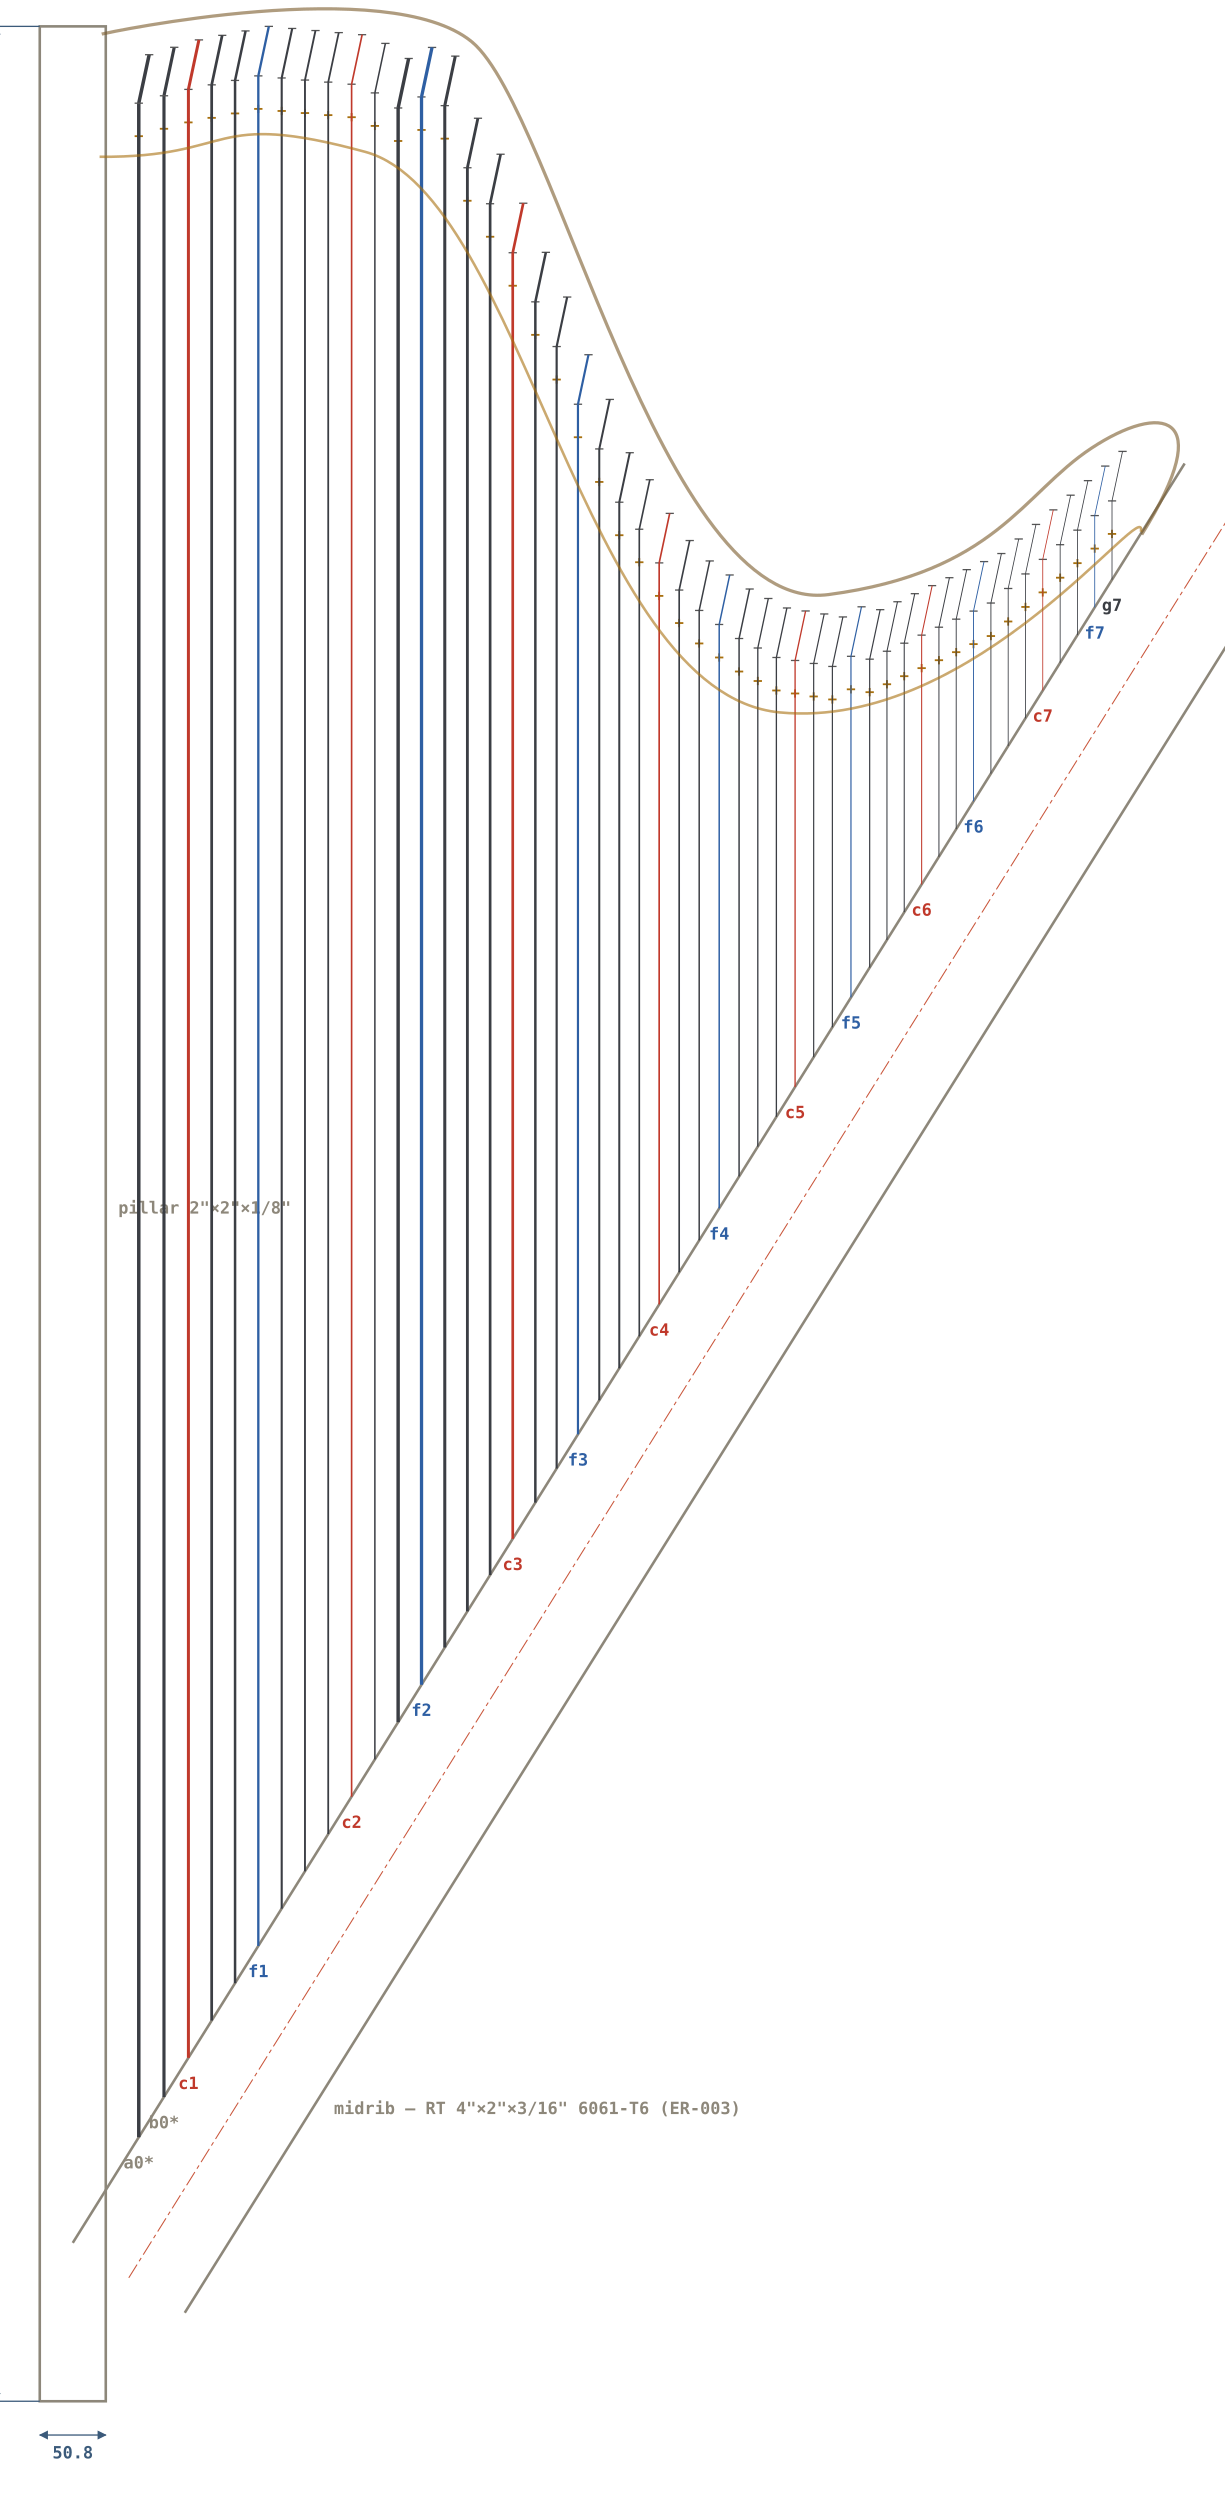
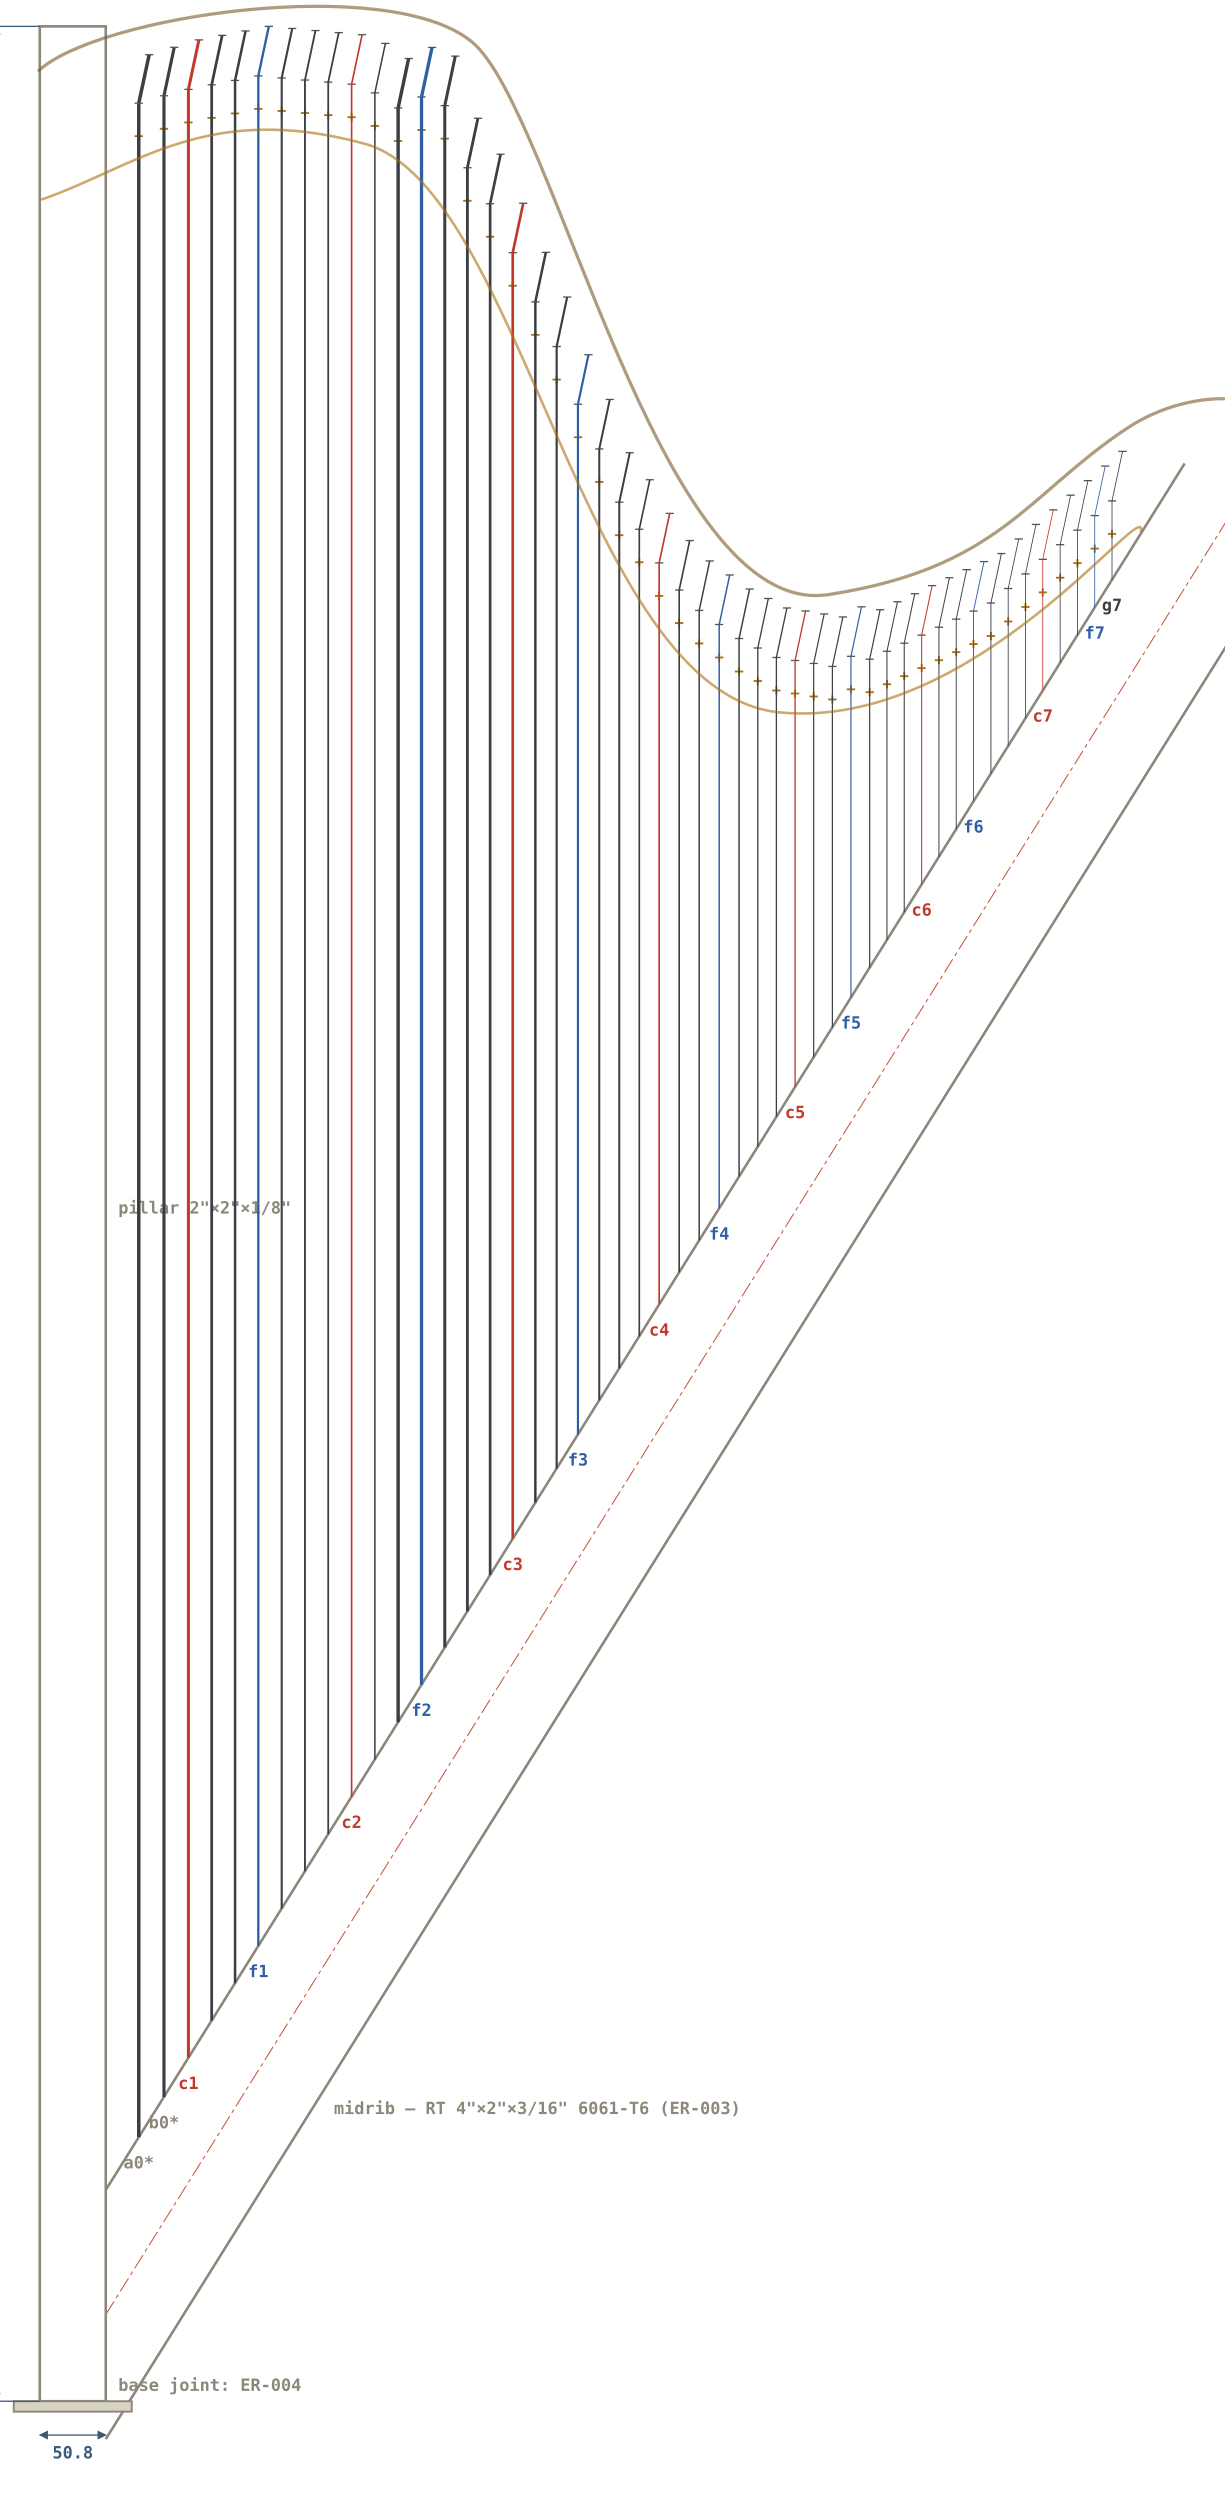
<svg xmlns="http://www.w3.org/2000/svg" width="942mm" height="1924mm" viewBox="109 0 942 1924">
  <style>.nl{font-size:13px;font-weight:700;font-family:ui-monospace,Menlo,Consolas,monospace}</style>
  <defs>
    <marker id="arr" viewBox="0 0 10 10" refX="9" refY="5" markerWidth="7" markerHeight="7" orient="auto-start-reverse">
      <path d="M0 0 L10 5 L0 10 z" fill="#3b5a7a" />
    </marker>
  </defs>
-   <line x1="165.0" y1="1726.1" x2="1020.7" y2="356.7" stroke="#8d877a" stroke-width="2" />
-   <line x1="251.2" y1="1779.9" x2="1106.9" y2="410.6" stroke="#8d877a" stroke-width="2" />
-   <line x1="208.1" y1="1753.0" x2="1063.8" y2="383.6" stroke="#c9553a" stroke-width="0.8" stroke-dasharray="12 3 3 3" />
+   <line x1="190.4" y1="1685.4" x2="1020.7" y2="356.7" stroke="#8d877a" stroke-width="2" />
+   <line x1="190.4" y1="1877.1" x2="1106.9" y2="410.6" stroke="#8d877a" stroke-width="2" />
+   <line x1="190.4" y1="1781.3" x2="1063.8" y2="383.6" stroke="#c9553a" stroke-width="0.8" stroke-dasharray="12 3 3 3" />
  <text x="366" y="1627" class="nl" fill="#8d877a">midrib — RT 4"×2"×3/16" 6061-T6 (ER-003)</text>
  <rect x="139.6" y="20.3" width="50.8" height="1827.7" fill="none" stroke="#8d877a" stroke-width="2" />
  <text x="200" y="934" class="nl" fill="#8d877a">pillar 2"×2"×1/8"</text>
+   <rect x="119.6" y="1848.0" width="90.8" height="8" fill="#d9d3c2" stroke="#8d877a" stroke-width="1.5" />
+   <text x="200" y="1840" class="nl" fill="#8d877a">base joint: ER-004</text>
  <g stroke="#3b5a7a" stroke-width="1" fill="none">
    <line x1="106" y1="20.3" x2="106" y2="1848.0" marker-start="url(#arr)" marker-end="url(#arr)" />
    <line x1="98" y1="20.3" x2="139.6" y2="20.3" />
    <line x1="98" y1="1848.0" x2="139.6" y2="1848.0" />
  </g>
  <text x="94" y="934" class="nl" fill="#3b5a7a" text-anchor="middle" transform="rotate(-90 94 934)">1828 mm</text>
  <g stroke="#3b5a7a" stroke-width="1" fill="none">
    <line x1="139.6" y1="1874.0" x2="190.4" y2="1874.0" marker-start="url(#arr)" marker-end="url(#arr)" />
  </g>
  <text x="165" y="1892" class="nl" fill="#3b5a7a" text-anchor="middle">50.8</text>
  <g stroke="#555" stroke-width="1.0" fill="none">
    <line x1="250.8" y1="68.8" x2="257.2" y2="68.8" />
    <line x1="258.9" y1="30.7" x2="265.3" y2="30.7" />
    <line x1="268.8" y1="65.3" x2="275.1" y2="65.3" />
    <line x1="276.9" y1="27.2" x2="283.2" y2="27.2" />
    <line x1="286.7" y1="61.9" x2="293.0" y2="61.9" />
    <line x1="294.8" y1="23.8" x2="301.1" y2="23.8" />
    <line x1="304.6" y1="58.4" x2="311.0" y2="58.4" />
    <line x1="312.7" y1="20.3" x2="319.1" y2="20.3" />
    <line x1="322.6" y1="60.0" x2="328.9" y2="60.0" />
    <line x1="330.7" y1="21.9" x2="337.0" y2="21.9" />
    <line x1="340.5" y1="61.6" x2="346.9" y2="61.6" />
    <line x1="348.6" y1="23.5" x2="355.0" y2="23.5" />
    <line x1="358.4" y1="63.2" x2="364.8" y2="63.2" />
    <line x1="366.5" y1="25.1" x2="372.9" y2="25.1" />
    <line x1="376.4" y1="64.8" x2="382.7" y2="64.8" />
    <line x1="384.5" y1="26.7" x2="390.8" y2="26.7" />
    <line x1="394.3" y1="71.5" x2="400.7" y2="71.5" />
    <line x1="402.4" y1="33.4" x2="408.8" y2="33.4" />
    <line x1="412.3" y1="83.1" x2="418.6" y2="83.1" />
    <line x1="420.4" y1="45.0" x2="426.7" y2="45.0" />
    <line x1="430.2" y1="74.6" x2="436.5" y2="74.6" />
    <line x1="438.3" y1="36.5" x2="444.7" y2="36.5" />
    <line x1="448.1" y1="81.3" x2="454.5" y2="81.3" />
    <line x1="456.2" y1="43.2" x2="462.6" y2="43.2" />
    <line x1="465.6" y1="129.1" x2="471.9" y2="129.1" />
    <line x1="473.7" y1="91.0" x2="480.0" y2="91.0" />
    <line x1="483.0" y1="156.8" x2="489.3" y2="156.8" />
    <line x1="491.1" y1="118.7" x2="497.4" y2="118.7" />
    <line x1="500.4" y1="194.5" x2="506.8" y2="194.5" />
    <line x1="508.5" y1="156.4" x2="514.9" y2="156.4" />
    <line x1="517.8" y1="232.3" x2="524.2" y2="232.3" />
    <line x1="525.9" y1="194.2" x2="532.3" y2="194.2" />
    <line x1="534.2" y1="266.7" x2="540.6" y2="266.7" />
    <line x1="542.3" y1="228.6" x2="548.7" y2="228.6" />
    <line x1="550.6" y1="311.1" x2="557.0" y2="311.1" />
    <line x1="558.7" y1="273.0" x2="565.1" y2="273.0" />
    <line x1="567.0" y1="345.5" x2="573.4" y2="345.5" />
    <line x1="575.1" y1="307.4" x2="581.5" y2="307.4" />
    <line x1="582.4" y1="386.5" x2="588.8" y2="386.5" />
    <line x1="590.5" y1="348.4" x2="596.8" y2="348.4" />
    <line x1="597.8" y1="407.3" x2="604.1" y2="407.3" />
    <line x1="605.9" y1="369.2" x2="612.2" y2="369.2" />
    <line x1="613.2" y1="433.2" x2="619.5" y2="433.2" />
    <line x1="621.3" y1="395.1" x2="627.6" y2="395.1" />
    <line x1="628.5" y1="454.1" x2="634.9" y2="454.1" />
    <line x1="636.6" y1="416.0" x2="643.0" y2="416.0" />
    <line x1="643.9" y1="469.8" x2="650.3" y2="469.8" />
    <line x1="652.0" y1="431.7" x2="658.4" y2="431.7" />
    <line x1="659.3" y1="480.6" x2="665.6" y2="480.6" />
    <line x1="667.4" y1="442.5" x2="673.7" y2="442.5" />
    <line x1="674.6" y1="491.4" x2="681.0" y2="491.4" />
    <line x1="682.8" y1="453.3" x2="689.1" y2="453.3" />
    <line x1="689.0" y1="498.7" x2="695.4" y2="498.7" />
    <line x1="697.1" y1="460.6" x2="703.5" y2="460.6" />
    <line x1="703.4" y1="506.0" x2="709.7" y2="506.0" />
    <line x1="711.5" y1="467.9" x2="717.8" y2="467.9" />
    <line x1="717.7" y1="508.3" x2="724.1" y2="508.3" />
    <line x1="725.8" y1="470.2" x2="732.2" y2="470.2" />
    <line x1="732.1" y1="510.6" x2="738.4" y2="510.6" />
    <line x1="740.2" y1="472.5" x2="746.5" y2="472.5" />
    <line x1="746.4" y1="512.9" x2="752.8" y2="512.9" />
    <line x1="754.5" y1="474.8" x2="760.9" y2="474.8" />
    <line x1="760.8" y1="505.1" x2="767.1" y2="505.1" />
    <line x1="768.9" y1="467.0" x2="775.2" y2="467.0" />
    <line x1="775.1" y1="507.3" x2="781.5" y2="507.3" />
    <line x1="783.2" y1="469.2" x2="789.6" y2="469.2" />
    <line x1="788.4" y1="501.2" x2="794.8" y2="501.2" />
    <line x1="796.5" y1="463.1" x2="802.9" y2="463.1" />
    <line x1="801.8" y1="495.0" x2="808.1" y2="495.0" />
    <line x1="809.9" y1="456.9" x2="816.2" y2="456.9" />
    <line x1="815.1" y1="488.8" x2="821.4" y2="488.8" />
    <line x1="823.2" y1="450.7" x2="829.5" y2="450.7" />
    <line x1="828.4" y1="482.7" x2="834.8" y2="482.7" />
    <line x1="836.5" y1="444.6" x2="842.8" y2="444.6" />
    <line x1="841.7" y1="476.5" x2="848.1" y2="476.5" />
    <line x1="849.8" y1="438.4" x2="856.2" y2="438.4" />
    <line x1="855.1" y1="470.3" x2="861.4" y2="470.3" />
    <line x1="863.2" y1="432.2" x2="869.5" y2="432.2" />
    <line x1="868.4" y1="464.1" x2="874.7" y2="464.1" />
    <line x1="876.5" y1="426.0" x2="882.8" y2="426.0" />
    <line x1="881.7" y1="452.9" x2="888.1" y2="452.9" />
    <line x1="889.8" y1="414.8" x2="896.2" y2="414.8" />
    <line x1="895.0" y1="441.7" x2="901.4" y2="441.7" />
    <line x1="903.1" y1="403.6" x2="909.5" y2="403.6" />
    <line x1="908.4" y1="430.5" x2="914.7" y2="430.5" />
    <line x1="916.5" y1="392.4" x2="922.8" y2="392.4" />
    <line x1="921.7" y1="419.2" x2="928.0" y2="419.2" />
    <line x1="929.8" y1="381.1" x2="936.1" y2="381.1" />
    <line x1="935.0" y1="408.0" x2="941.3" y2="408.0" />
    <line x1="943.1" y1="369.9" x2="949.5" y2="369.9" />
    <line x1="948.3" y1="396.8" x2="954.7" y2="396.8" />
    <line x1="956.4" y1="358.7" x2="962.8" y2="358.7" />
    <line x1="961.7" y1="385.5" x2="968.0" y2="385.5" />
    <line x1="969.7" y1="347.4" x2="976.1" y2="347.4" />
  </g>
  <line x1="254.0" y1="68.8" x2="262.1" y2="30.7" stroke="#c0392b" stroke-width="2.311" />
  <line x1="271.9" y1="65.3" x2="280.0" y2="27.2" stroke="#3b3e44" stroke-width="2.108" />
  <line x1="289.9" y1="61.9" x2="298.0" y2="23.8" stroke="#3b3e44" stroke-width="1.930" />
  <line x1="307.8" y1="58.4" x2="315.9" y2="20.3" stroke="#2e5fa3" stroke-width="1.803" />
  <line x1="325.8" y1="60.0" x2="333.9" y2="21.9" stroke="#3b3e44" stroke-width="1.626" />
  <line x1="343.7" y1="61.6" x2="351.8" y2="23.5" stroke="#3b3e44" stroke-width="1.448" />
  <line x1="361.6" y1="63.2" x2="369.7" y2="25.1" stroke="#3b3e44" stroke-width="1.372" />
  <line x1="379.6" y1="64.8" x2="387.7" y2="26.7" stroke="#c0392b" stroke-width="1.270" />
  <line x1="397.5" y1="71.5" x2="405.6" y2="33.4" stroke="#3b3e44" stroke-width="1.168" />
  <line x1="415.4" y1="83.1" x2="423.5" y2="45.0" stroke="#3b3e44" stroke-width="2.642" />
  <line x1="433.4" y1="74.6" x2="441.5" y2="36.5" stroke="#2e5fa3" stroke-width="2.540" />
  <line x1="451.3" y1="81.3" x2="459.4" y2="43.2" stroke="#3b3e44" stroke-width="2.337" />
  <line x1="468.7" y1="129.1" x2="476.8" y2="91.0" stroke="#3b3e44" stroke-width="2.184" />
  <line x1="486.2" y1="156.8" x2="494.3" y2="118.7" stroke="#3b3e44" stroke-width="2.057" />
  <line x1="503.6" y1="194.5" x2="511.7" y2="156.4" stroke="#c0392b" stroke-width="2.057" />
  <line x1="521.0" y1="232.3" x2="529.1" y2="194.2" stroke="#3b3e44" stroke-width="1.930" />
  <line x1="537.4" y1="266.7" x2="545.5" y2="228.6" stroke="#3b3e44" stroke-width="1.676" />
  <line x1="553.8" y1="311.1" x2="561.9" y2="273.0" stroke="#2e5fa3" stroke-width="1.676" />
  <line x1="570.2" y1="345.5" x2="578.3" y2="307.4" stroke="#3b3e44" stroke-width="1.549" />
  <line x1="585.6" y1="386.5" x2="593.7" y2="348.4" stroke="#3b3e44" stroke-width="1.549" />
  <line x1="601.0" y1="407.3" x2="609.1" y2="369.2" stroke="#3b3e44" stroke-width="1.270" />
  <line x1="616.3" y1="433.2" x2="624.4" y2="395.1" stroke="#c0392b" stroke-width="1.270" />
  <line x1="631.7" y1="454.1" x2="639.8" y2="416.0" stroke="#3b3e44" stroke-width="1.270" />
  <line x1="647.1" y1="469.8" x2="655.2" y2="431.7" stroke="#3b3e44" stroke-width="1.143" />
  <line x1="662.5" y1="480.6" x2="670.6" y2="442.5" stroke="#2e5fa3" stroke-width="1.143" />
  <line x1="677.8" y1="491.4" x2="685.9" y2="453.3" stroke="#3b3e44" stroke-width="1.143" />
  <line x1="692.2" y1="498.7" x2="700.3" y2="460.6" stroke="#3b3e44" stroke-width="1.016" />
  <line x1="706.5" y1="506.0" x2="714.6" y2="467.9" stroke="#3b3e44" stroke-width="1.016" />
  <line x1="720.9" y1="508.3" x2="729.0" y2="470.2" stroke="#c0392b" stroke-width="1.016" />
  <line x1="735.2" y1="510.6" x2="743.3" y2="472.5" stroke="#3b3e44" stroke-width="0.914" />
  <line x1="749.6" y1="512.9" x2="757.7" y2="474.8" stroke="#3b3e44" stroke-width="0.914" />
  <line x1="763.9" y1="505.1" x2="772.0" y2="467.0" stroke="#2e5fa3" stroke-width="0.914" />
  <line x1="778.3" y1="507.3" x2="786.4" y2="469.2" stroke="#3b3e44" stroke-width="0.914" />
  <line x1="791.6" y1="501.2" x2="799.7" y2="463.1" stroke="#3b3e44" stroke-width="0.813" />
  <line x1="804.9" y1="495.0" x2="813.0" y2="456.9" stroke="#3b3e44" stroke-width="0.813" />
  <line x1="818.3" y1="488.8" x2="826.4" y2="450.7" stroke="#c0392b" stroke-width="0.813" />
  <line x1="831.6" y1="482.7" x2="839.7" y2="444.6" stroke="#3b3e44" stroke-width="0.762" />
  <line x1="844.9" y1="476.5" x2="853.0" y2="438.4" stroke="#3b3e44" stroke-width="0.711" />
  <line x1="858.2" y1="470.3" x2="866.3" y2="432.2" stroke="#2e5fa3" stroke-width="0.711" />
  <line x1="871.6" y1="464.1" x2="879.7" y2="426.0" stroke="#3b3e44" stroke-width="0.711" />
  <line x1="884.9" y1="452.9" x2="893.0" y2="414.8" stroke="#3b3e44" stroke-width="0.635" />
  <line x1="898.2" y1="441.7" x2="906.3" y2="403.6" stroke="#3b3e44" stroke-width="0.635" />
  <line x1="911.5" y1="430.5" x2="919.6" y2="392.4" stroke="#c0392b" stroke-width="0.635" />
  <line x1="924.9" y1="419.2" x2="933.0" y2="381.1" stroke="#3b3e44" stroke-width="0.635" />
  <line x1="938.2" y1="408.0" x2="946.3" y2="369.9" stroke="#3b3e44" stroke-width="0.635" />
  <line x1="951.5" y1="396.8" x2="959.6" y2="358.7" stroke="#2e5fa3" stroke-width="0.635" />
  <line x1="964.8" y1="385.5" x2="972.9" y2="347.4" stroke="#3b3e44" stroke-width="0.635" />
  <g stroke="#a8700f" stroke-width="1.4">
    <line x1="250.8" y1="94.2" x2="257.2" y2="94.2" />
    <line x1="254.0" y1="91.0" x2="254.0" y2="97.4" />
  </g>
  <g stroke="#a8700f" stroke-width="1.4">
    <line x1="268.7" y1="90.7" x2="275.1" y2="90.7" />
    <line x1="271.9" y1="87.5" x2="271.9" y2="93.9" />
  </g>
  <g stroke="#a8700f" stroke-width="1.4">
    <line x1="286.7" y1="87.3" x2="293.1" y2="87.3" />
    <line x1="289.9" y1="84.1" x2="289.9" y2="90.5" />
  </g>
  <g stroke="#a8700f" stroke-width="1.4">
    <line x1="304.6" y1="83.8" x2="311.0" y2="83.8" />
    <line x1="307.8" y1="80.6" x2="307.8" y2="87.0" />
  </g>
  <g stroke="#a8700f" stroke-width="1.4">
    <line x1="322.6" y1="85.4" x2="329.0" y2="85.4" />
    <line x1="325.8" y1="82.2" x2="325.8" y2="88.6" />
  </g>
  <g stroke="#a8700f" stroke-width="1.4">
    <line x1="340.5" y1="87.0" x2="346.9" y2="87.0" />
    <line x1="343.7" y1="83.8" x2="343.7" y2="90.2" />
  </g>
  <g stroke="#a8700f" stroke-width="1.4">
    <line x1="358.4" y1="88.6" x2="364.8" y2="88.6" />
    <line x1="361.6" y1="85.4" x2="361.6" y2="91.8" />
  </g>
  <g stroke="#a8700f" stroke-width="1.4">
    <line x1="376.4" y1="90.2" x2="382.8" y2="90.2" />
    <line x1="379.6" y1="87.0" x2="379.6" y2="93.4" />
  </g>
  <g stroke="#a8700f" stroke-width="1.4">
    <line x1="394.3" y1="96.9" x2="400.7" y2="96.9" />
    <line x1="397.5" y1="93.7" x2="397.5" y2="100.1" />
  </g>
  <g stroke="#a8700f" stroke-width="1.4">
    <line x1="412.2" y1="108.5" x2="418.6" y2="108.5" />
    <line x1="415.4" y1="105.3" x2="415.4" y2="111.7" />
  </g>
  <g stroke="#a8700f" stroke-width="1.4">
    <line x1="430.2" y1="100.0" x2="436.6" y2="100.0" />
    <line x1="433.4" y1="96.8" x2="433.4" y2="103.2" />
  </g>
  <g stroke="#a8700f" stroke-width="1.4">
    <line x1="448.1" y1="106.7" x2="454.5" y2="106.7" />
    <line x1="451.3" y1="103.5" x2="451.3" y2="109.9" />
  </g>
  <g stroke="#a8700f" stroke-width="1.4">
    <line x1="465.5" y1="154.5" x2="471.9" y2="154.5" />
    <line x1="468.7" y1="151.3" x2="468.7" y2="157.7" />
  </g>
  <g stroke="#a8700f" stroke-width="1.4">
    <line x1="483.0" y1="182.2" x2="489.4" y2="182.2" />
    <line x1="486.2" y1="179.0" x2="486.2" y2="185.4" />
  </g>
  <g stroke="#a8700f" stroke-width="1.4">
    <line x1="500.4" y1="219.9" x2="506.8" y2="219.9" />
    <line x1="503.6" y1="216.7" x2="503.6" y2="223.1" />
  </g>
  <g stroke="#a8700f" stroke-width="1.4">
    <line x1="517.8" y1="257.7" x2="524.2" y2="257.7" />
    <line x1="521.0" y1="254.5" x2="521.0" y2="260.9" />
  </g>
  <g stroke="#a8700f" stroke-width="1.4">
    <line x1="534.2" y1="292.1" x2="540.6" y2="292.1" />
    <line x1="537.4" y1="288.9" x2="537.4" y2="295.3" />
  </g>
  <g stroke="#a8700f" stroke-width="1.4">
    <line x1="550.6" y1="336.5" x2="557.0" y2="336.5" />
    <line x1="553.8" y1="333.3" x2="553.8" y2="339.7" />
  </g>
  <g stroke="#a8700f" stroke-width="1.4">
    <line x1="567.0" y1="370.9" x2="573.4" y2="370.9" />
    <line x1="570.2" y1="367.7" x2="570.2" y2="374.1" />
  </g>
  <g stroke="#a8700f" stroke-width="1.4">
    <line x1="582.4" y1="411.9" x2="588.8" y2="411.9" />
    <line x1="585.6" y1="408.7" x2="585.6" y2="415.1" />
  </g>
  <g stroke="#a8700f" stroke-width="1.4">
    <line x1="597.8" y1="432.7" x2="604.2" y2="432.7" />
    <line x1="601.0" y1="429.5" x2="601.0" y2="435.9" />
  </g>
  <g stroke="#a8700f" stroke-width="1.4">
    <line x1="613.1" y1="458.6" x2="619.5" y2="458.6" />
    <line x1="616.3" y1="455.4" x2="616.3" y2="461.8" />
  </g>
  <g stroke="#a8700f" stroke-width="1.4">
    <line x1="628.5" y1="479.5" x2="634.9" y2="479.5" />
    <line x1="631.7" y1="476.3" x2="631.7" y2="482.7" />
  </g>
  <g stroke="#a8700f" stroke-width="1.4">
    <line x1="643.9" y1="495.2" x2="650.3" y2="495.2" />
    <line x1="647.1" y1="492.0" x2="647.1" y2="498.4" />
  </g>
  <g stroke="#a8700f" stroke-width="1.4">
    <line x1="659.3" y1="506.0" x2="665.7" y2="506.0" />
    <line x1="662.5" y1="502.8" x2="662.5" y2="509.2" />
  </g>
  <g stroke="#a8700f" stroke-width="1.4">
    <line x1="674.6" y1="516.8" x2="681.0" y2="516.8" />
    <line x1="677.8" y1="513.6" x2="677.8" y2="520.0" />
  </g>
  <g stroke="#a8700f" stroke-width="1.4">
    <line x1="689.0" y1="524.1" x2="695.4" y2="524.1" />
    <line x1="692.2" y1="520.9" x2="692.2" y2="527.3" />
  </g>
  <g stroke="#a8700f" stroke-width="1.4">
    <line x1="703.3" y1="531.4" x2="709.7" y2="531.4" />
    <line x1="706.5" y1="528.2" x2="706.5" y2="534.6" />
  </g>
  <g stroke="#a8700f" stroke-width="1.4">
    <line x1="717.7" y1="533.7" x2="724.1" y2="533.7" />
    <line x1="720.9" y1="530.5" x2="720.9" y2="536.9" />
  </g>
  <g stroke="#a8700f" stroke-width="1.4">
    <line x1="732.0" y1="536.0" x2="738.4" y2="536.0" />
    <line x1="735.2" y1="532.8" x2="735.2" y2="539.2" />
  </g>
  <g stroke="#a8700f" stroke-width="1.4">
    <line x1="746.4" y1="538.3" x2="752.8" y2="538.3" />
    <line x1="749.6" y1="535.1" x2="749.6" y2="541.5" />
  </g>
  <g stroke="#a8700f" stroke-width="1.4">
    <line x1="760.7" y1="530.5" x2="767.1" y2="530.5" />
    <line x1="763.9" y1="527.3" x2="763.9" y2="533.7" />
  </g>
  <g stroke="#a8700f" stroke-width="1.4">
    <line x1="775.1" y1="532.7" x2="781.5" y2="532.7" />
    <line x1="778.3" y1="529.5" x2="778.3" y2="535.9" />
  </g>
  <g stroke="#a8700f" stroke-width="1.4">
    <line x1="788.4" y1="526.6" x2="794.8" y2="526.6" />
    <line x1="791.6" y1="523.4" x2="791.6" y2="529.8" />
  </g>
  <g stroke="#a8700f" stroke-width="1.4">
    <line x1="801.7" y1="520.4" x2="808.1" y2="520.4" />
    <line x1="804.9" y1="517.2" x2="804.9" y2="523.6" />
  </g>
  <g stroke="#a8700f" stroke-width="1.4">
    <line x1="815.1" y1="514.2" x2="821.5" y2="514.2" />
    <line x1="818.3" y1="511.0" x2="818.3" y2="517.4" />
  </g>
  <g stroke="#a8700f" stroke-width="1.4">
    <line x1="828.4" y1="508.1" x2="834.8" y2="508.1" />
    <line x1="831.6" y1="504.9" x2="831.6" y2="511.3" />
  </g>
  <g stroke="#a8700f" stroke-width="1.4">
    <line x1="841.7" y1="501.9" x2="848.1" y2="501.9" />
    <line x1="844.9" y1="498.7" x2="844.9" y2="505.1" />
  </g>
  <g stroke="#a8700f" stroke-width="1.4">
    <line x1="855.0" y1="495.7" x2="861.4" y2="495.7" />
    <line x1="858.2" y1="492.5" x2="858.2" y2="498.9" />
  </g>
  <g stroke="#a8700f" stroke-width="1.4">
    <line x1="868.4" y1="489.5" x2="874.8" y2="489.5" />
    <line x1="871.6" y1="486.3" x2="871.6" y2="492.7" />
  </g>
  <g stroke="#a8700f" stroke-width="1.4">
    <line x1="881.7" y1="478.3" x2="888.1" y2="478.3" />
    <line x1="884.9" y1="475.1" x2="884.9" y2="481.5" />
  </g>
  <g stroke="#a8700f" stroke-width="1.4">
    <line x1="895.0" y1="467.1" x2="901.4" y2="467.1" />
    <line x1="898.2" y1="463.9" x2="898.2" y2="470.3" />
  </g>
  <g stroke="#a8700f" stroke-width="1.4">
    <line x1="908.3" y1="455.9" x2="914.7" y2="455.9" />
    <line x1="911.5" y1="452.7" x2="911.5" y2="459.1" />
  </g>
  <g stroke="#a8700f" stroke-width="1.4">
    <line x1="921.7" y1="444.6" x2="928.1" y2="444.6" />
    <line x1="924.9" y1="441.4" x2="924.9" y2="447.8" />
  </g>
  <g stroke="#a8700f" stroke-width="1.4">
    <line x1="935.0" y1="433.4" x2="941.4" y2="433.4" />
    <line x1="938.2" y1="430.2" x2="938.2" y2="436.6" />
  </g>
  <g stroke="#a8700f" stroke-width="1.4">
    <line x1="948.3" y1="422.2" x2="954.7" y2="422.2" />
    <line x1="951.5" y1="419.0" x2="951.5" y2="425.4" />
  </g>
  <g stroke="#a8700f" stroke-width="1.4">
    <line x1="961.6" y1="410.9" x2="968.0" y2="410.9" />
    <line x1="964.8" y1="407.7" x2="964.8" y2="414.1" />
  </g>
  <g stroke="#a8700f" stroke-width="1.4">
    <line x1="232.0" y1="99.1" x2="238.4" y2="99.1" />
    <line x1="235.2" y1="95.9" x2="235.2" y2="102.3" />
  </g>
  <g stroke="#a8700f" stroke-width="1.4">
    <line x1="212.6" y1="104.8" x2="219.0" y2="104.8" />
    <line x1="215.8" y1="101.6" x2="215.8" y2="108.0" />
  </g>
  <line x1="964.8" y1="446.2" x2="964.8" y2="385.5" stroke="#3b3e44" stroke-width="0.635" />
  <text x="964.8" y="470.2" class="nl" fill="#3b3e44" text-anchor="middle">g7</text>
  <line x1="951.5" y1="467.5" x2="951.5" y2="396.8" stroke="#2e5fa3" stroke-width="0.635" />
  <text x="951.5" y="491.5" class="nl" fill="#2e5fa3" text-anchor="middle">f7</text>
  <line x1="938.2" y1="488.8" x2="938.2" y2="408.0" stroke="#3b3e44" stroke-width="0.635" />
  <line x1="924.9" y1="510.1" x2="924.9" y2="419.2" stroke="#3b3e44" stroke-width="0.635" />
  <line x1="911.5" y1="531.4" x2="911.5" y2="430.5" stroke="#c0392b" stroke-width="0.635" />
  <text x="911.5" y="555.4" class="nl" fill="#c0392b" text-anchor="middle">c7</text>
  <line x1="898.2" y1="552.8" x2="898.2" y2="441.7" stroke="#3b3e44" stroke-width="0.635" />
  <line x1="884.9" y1="574.1" x2="884.9" y2="452.9" stroke="#3b3e44" stroke-width="0.635" />
  <line x1="871.6" y1="595.4" x2="871.6" y2="464.1" stroke="#3b3e44" stroke-width="0.711" />
  <line x1="858.2" y1="616.7" x2="858.2" y2="470.3" stroke="#2e5fa3" stroke-width="0.711" />
  <text x="858.2" y="640.7" class="nl" fill="#2e5fa3" text-anchor="middle">f6</text>
  <line x1="844.9" y1="638.1" x2="844.9" y2="476.5" stroke="#3b3e44" stroke-width="0.711" />
  <line x1="831.6" y1="659.4" x2="831.6" y2="482.7" stroke="#3b3e44" stroke-width="0.762" />
  <line x1="818.3" y1="680.7" x2="818.3" y2="488.8" stroke="#c0392b" stroke-width="0.813" />
  <text x="818.3" y="704.7" class="nl" fill="#c0392b" text-anchor="middle">c6</text>
  <line x1="804.9" y1="702.0" x2="804.9" y2="495.0" stroke="#3b3e44" stroke-width="0.813" />
  <line x1="791.6" y1="723.4" x2="791.6" y2="501.2" stroke="#3b3e44" stroke-width="0.813" />
  <line x1="778.3" y1="744.7" x2="778.3" y2="507.3" stroke="#3b3e44" stroke-width="0.914" />
  <line x1="763.9" y1="767.6" x2="763.9" y2="505.1" stroke="#2e5fa3" stroke-width="0.914" />
  <text x="763.9" y="791.6" class="nl" fill="#2e5fa3" text-anchor="middle">f5</text>
  <line x1="749.6" y1="790.6" x2="749.6" y2="512.9" stroke="#3b3e44" stroke-width="0.914" />
  <line x1="735.2" y1="813.6" x2="735.2" y2="510.6" stroke="#3b3e44" stroke-width="0.914" />
  <line x1="720.9" y1="836.5" x2="720.9" y2="508.3" stroke="#c0392b" stroke-width="1.016" />
  <text x="720.9" y="860.5" class="nl" fill="#c0392b" text-anchor="middle">c5</text>
  <line x1="706.5" y1="859.5" x2="706.5" y2="506.0" stroke="#3b3e44" stroke-width="1.016" />
  <line x1="692.2" y1="882.5" x2="692.2" y2="498.7" stroke="#3b3e44" stroke-width="1.016" />
  <line x1="677.8" y1="905.4" x2="677.8" y2="491.4" stroke="#3b3e44" stroke-width="1.143" />
  <line x1="662.5" y1="930.0" x2="662.5" y2="480.6" stroke="#2e5fa3" stroke-width="1.143" />
  <text x="662.5" y="954.0" class="nl" fill="#2e5fa3" text-anchor="middle">f4</text>
  <line x1="647.1" y1="954.6" x2="647.1" y2="469.8" stroke="#3b3e44" stroke-width="1.143" />
  <line x1="631.7" y1="979.2" x2="631.7" y2="454.1" stroke="#3b3e44" stroke-width="1.270" />
  <line x1="616.3" y1="1003.9" x2="616.3" y2="433.2" stroke="#c0392b" stroke-width="1.270" />
  <text x="616.3" y="1027.9" class="nl" fill="#c0392b" text-anchor="middle">c4</text>
  <line x1="601.0" y1="1028.5" x2="601.0" y2="407.3" stroke="#3b3e44" stroke-width="1.270" />
  <line x1="585.6" y1="1053.1" x2="585.6" y2="386.5" stroke="#3b3e44" stroke-width="1.549" />
  <line x1="570.2" y1="1077.7" x2="570.2" y2="345.5" stroke="#3b3e44" stroke-width="1.549" />
  <line x1="553.8" y1="1103.9" x2="553.8" y2="311.1" stroke="#2e5fa3" stroke-width="1.676" />
  <text x="553.8" y="1127.9" class="nl" fill="#2e5fa3" text-anchor="middle">f3</text>
  <line x1="537.4" y1="1130.2" x2="537.4" y2="266.7" stroke="#3b3e44" stroke-width="1.676" />
  <line x1="521.0" y1="1156.4" x2="521.0" y2="232.3" stroke="#3b3e44" stroke-width="1.930" />
  <line x1="503.6" y1="1184.3" x2="503.6" y2="194.5" stroke="#c0392b" stroke-width="2.057" />
  <text x="503.6" y="1208.3" class="nl" fill="#c0392b" text-anchor="middle">c3</text>
  <line x1="486.2" y1="1212.2" x2="486.2" y2="156.8" stroke="#3b3e44" stroke-width="2.057" />
  <line x1="468.7" y1="1240.1" x2="468.7" y2="129.1" stroke="#3b3e44" stroke-width="2.184" />
  <line x1="451.3" y1="1267.9" x2="451.3" y2="81.3" stroke="#3b3e44" stroke-width="2.337" />
  <line x1="433.4" y1="1296.6" x2="433.4" y2="74.6" stroke="#2e5fa3" stroke-width="2.540" />
  <text x="433.4" y="1320.6" class="nl" fill="#2e5fa3" text-anchor="middle">f2</text>
  <line x1="415.4" y1="1325.4" x2="415.4" y2="83.1" stroke="#3b3e44" stroke-width="2.642" />
  <line x1="397.5" y1="1354.1" x2="397.5" y2="71.5" stroke="#3b3e44" stroke-width="1.168" />
  <line x1="379.6" y1="1382.8" x2="379.6" y2="64.8" stroke="#c0392b" stroke-width="1.270" />
  <text x="379.6" y="1406.8" class="nl" fill="#c0392b" text-anchor="middle">c2</text>
  <line x1="361.6" y1="1411.5" x2="361.6" y2="63.2" stroke="#3b3e44" stroke-width="1.372" />
  <line x1="343.7" y1="1440.2" x2="343.7" y2="61.6" stroke="#3b3e44" stroke-width="1.448" />
  <line x1="325.8" y1="1468.9" x2="325.8" y2="60.0" stroke="#3b3e44" stroke-width="1.626" />
  <line x1="307.8" y1="1497.6" x2="307.8" y2="58.4" stroke="#2e5fa3" stroke-width="1.803" />
  <text x="307.8" y="1521.6" class="nl" fill="#2e5fa3" text-anchor="middle">f1</text>
  <line x1="289.9" y1="1526.3" x2="289.9" y2="61.9" stroke="#3b3e44" stroke-width="1.930" />
  <line x1="271.9" y1="1555.0" x2="271.9" y2="65.3" stroke="#3b3e44" stroke-width="2.108" />
  <line x1="254.0" y1="1583.7" x2="254.0" y2="68.8" stroke="#c0392b" stroke-width="2.311" />
  <text x="254.0" y="1607.7" class="nl" fill="#c0392b" text-anchor="middle">c1</text>
  <line x1="235.2" y1="1613.9" x2="235.2" y2="73.7" stroke="#3b3e44" stroke-width="2.426" />
  <line x1="235.2" y1="73.7" x2="243.1" y2="36.4" stroke="#3b3e44" stroke-width="2.426" />
  <g stroke="#555" stroke-width="1.0">
    <line x1="232.0" y1="73.7" x2="238.4" y2="73.7" />
    <line x1="239.9" y1="36.4" x2="246.3" y2="36.4" />
  </g>
  <text x="235.2" y="1637.9" class="nl" fill="#8d877a" text-anchor="middle">b0*</text>
  <line x1="215.8" y1="1644.8" x2="215.8" y2="79.4" stroke="#3b3e44" stroke-width="2.692" />
  <line x1="215.8" y1="79.4" x2="223.8" y2="42.1" stroke="#3b3e44" stroke-width="2.692" />
  <g stroke="#555" stroke-width="1.0">
    <line x1="212.6" y1="79.4" x2="219.0" y2="79.4" />
    <line x1="220.6" y1="42.1" x2="227.0" y2="42.1" />
  </g>
  <text x="215.8" y="1668.8" class="nl" fill="#8d877a" text-anchor="middle">a0*</text>
-   <path d="m 187.287,26.225 c 3.179,-0.911 221.041,-47.058 284.974,6.076 63.933,53.134 145.786,442.377 274.373,425.282 128.587,-17.095 149.238,-77.667 202.334,-112.661 53.095,-34.994 98.28,-28.917 38.706,66.464" fill="none" stroke="#7a5a2a" stroke-width="2.5" opacity="0.6" />
-   <path d="m 185.637,120.675 c 106.296,0.682 82.712,-36.85 204.349,-3.837 121.638,33.014 167.187,416.674 319.011,431.431 151.824,14.757 284.311,-170.726 277.986,-138.981" fill="none" stroke="#a8700f" stroke-width="2.0" opacity="0.6" />
+   <path d="M 138.22,54.935 C 182.636,12.264 408.329,-20.833 472.261,32.301 536.194,85.436 615.437,477.81 746.634,457.583 877.832,437.356 899.005,380.96 976.112,329.784 c 77.107,-51.176 191.195,-13.779 131.621,81.602" fill="none" stroke="#7a5a2a" stroke-width="2.5" opacity="0.6" />
+   <path d="m 140.746,153.632 c 72.366,-24.896 127.081,-76.072 248.719,-43.058 121.638,33.014 167.709,422.937 319.533,437.695 151.824,14.757 284.311,-170.726 277.986,-138.981" fill="none" stroke="#a8700f" stroke-width="2.0" opacity="0.6" />
</svg>
